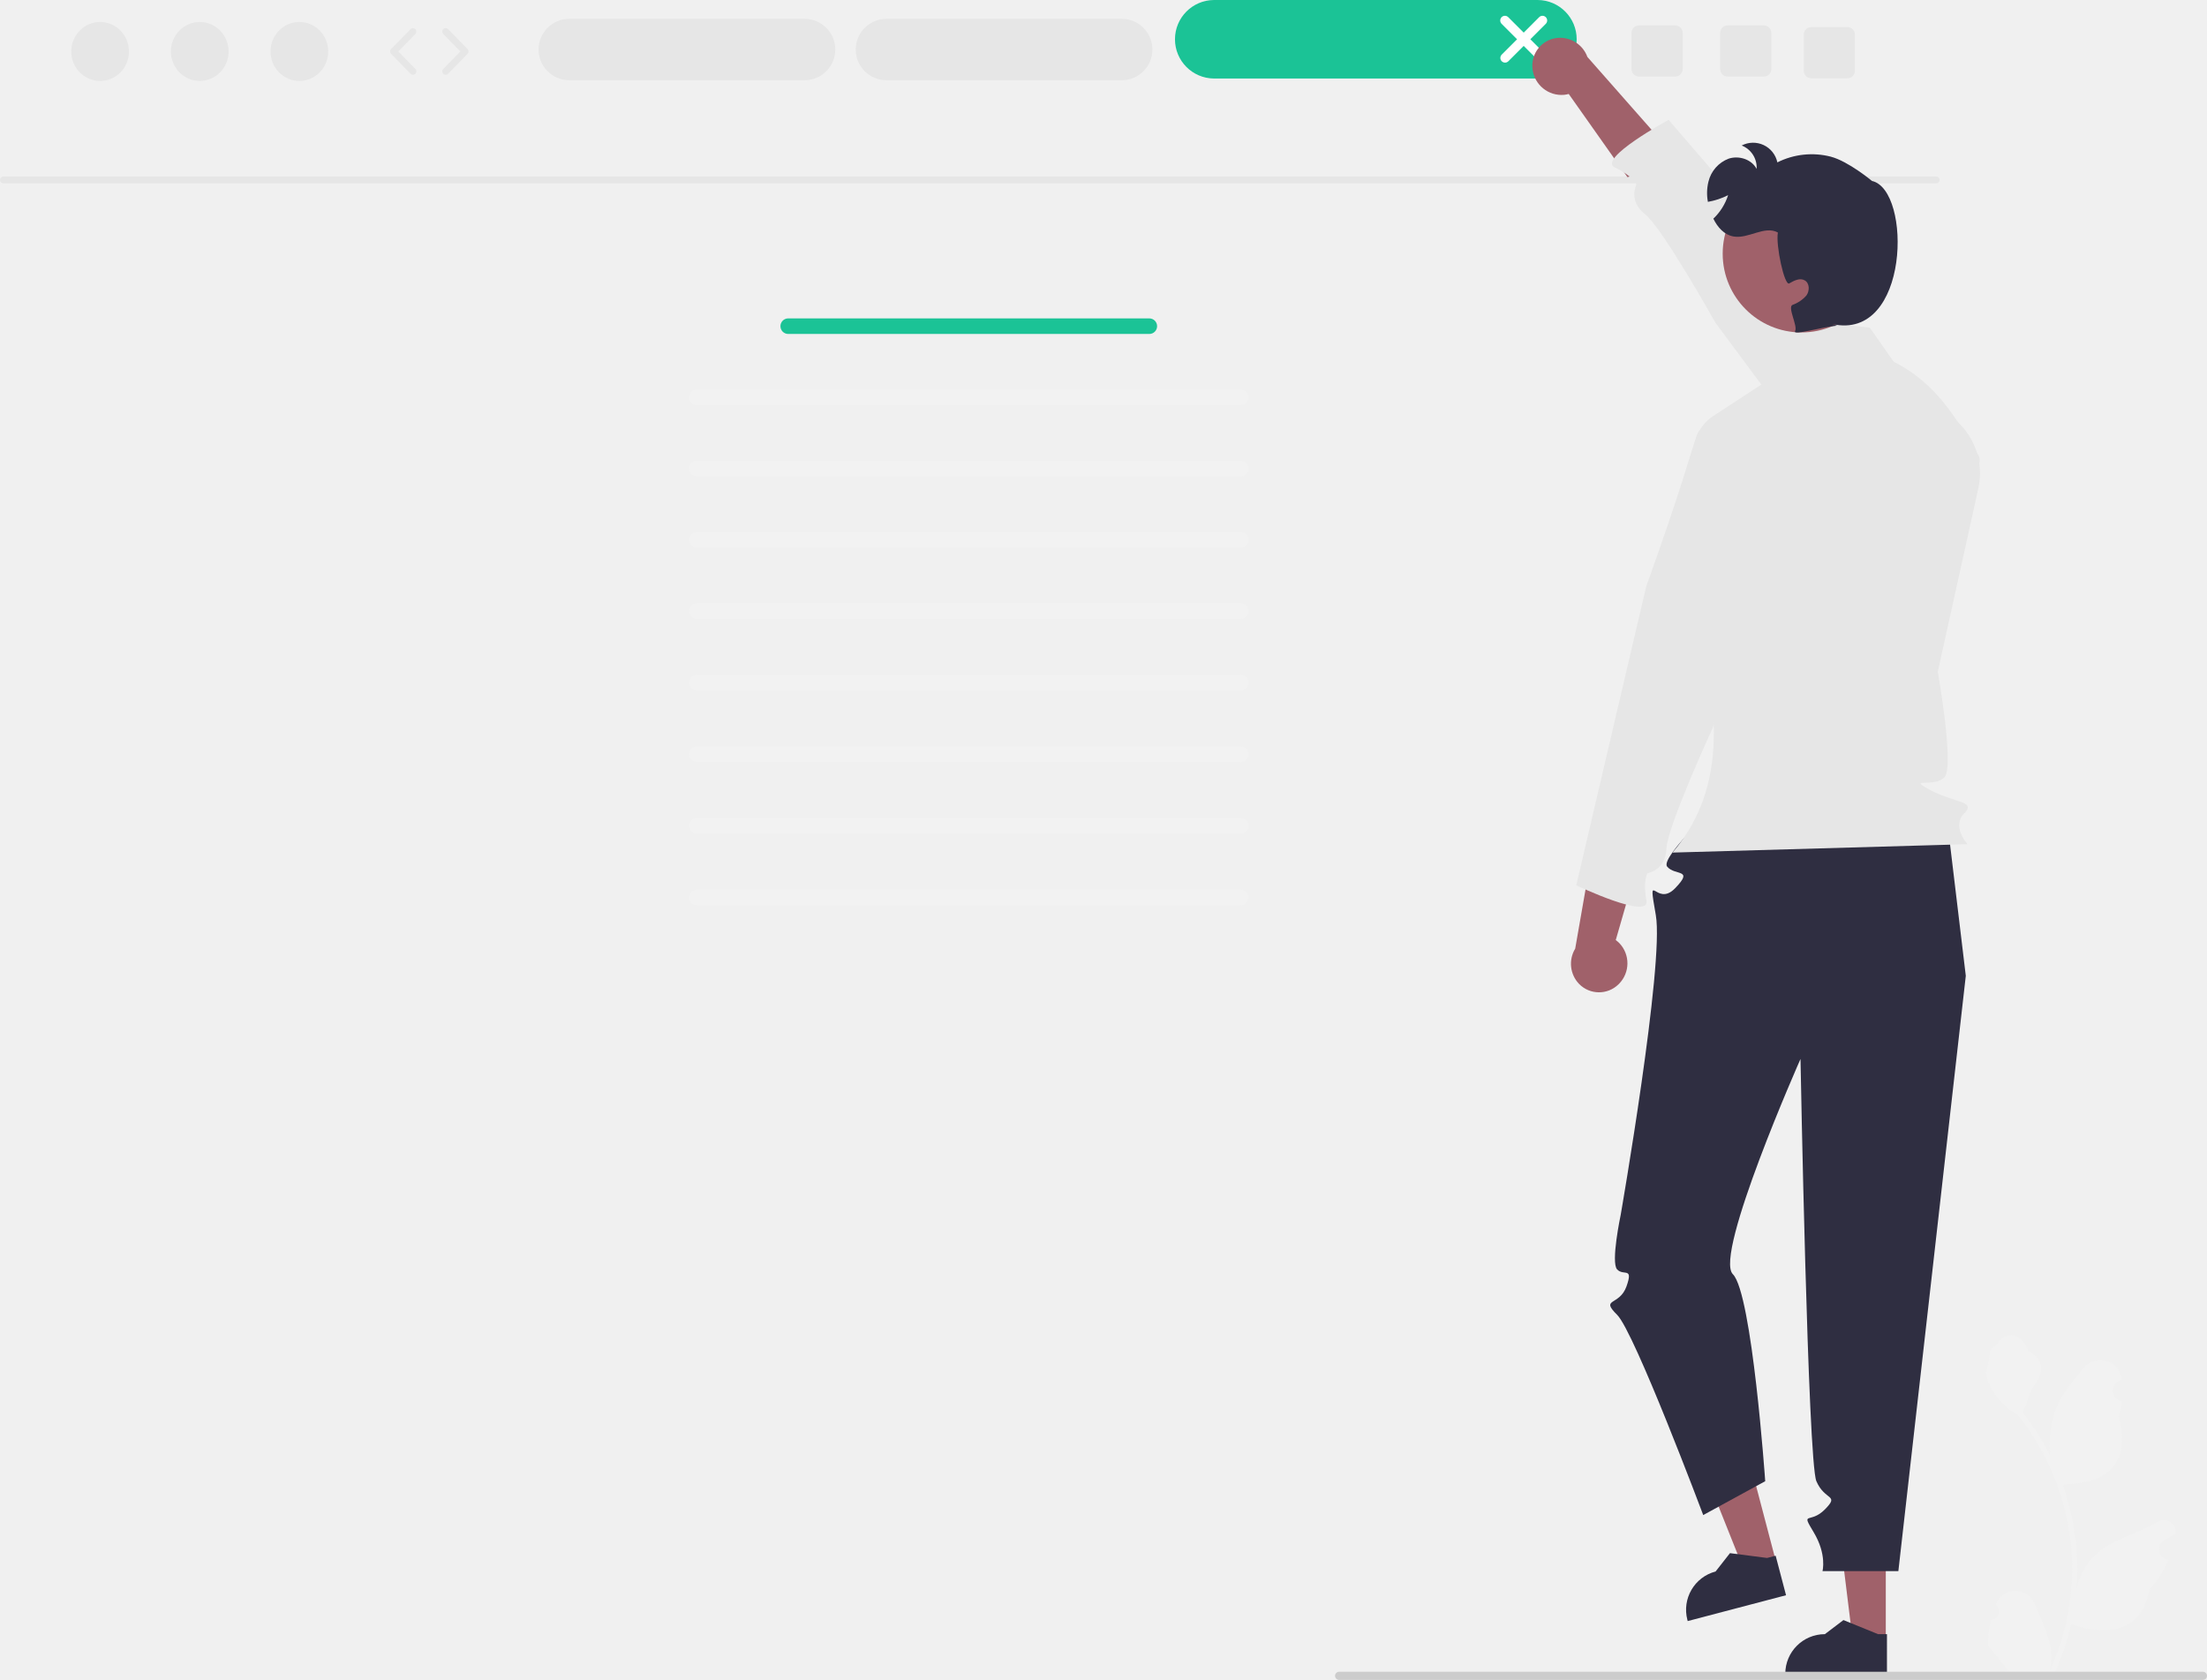
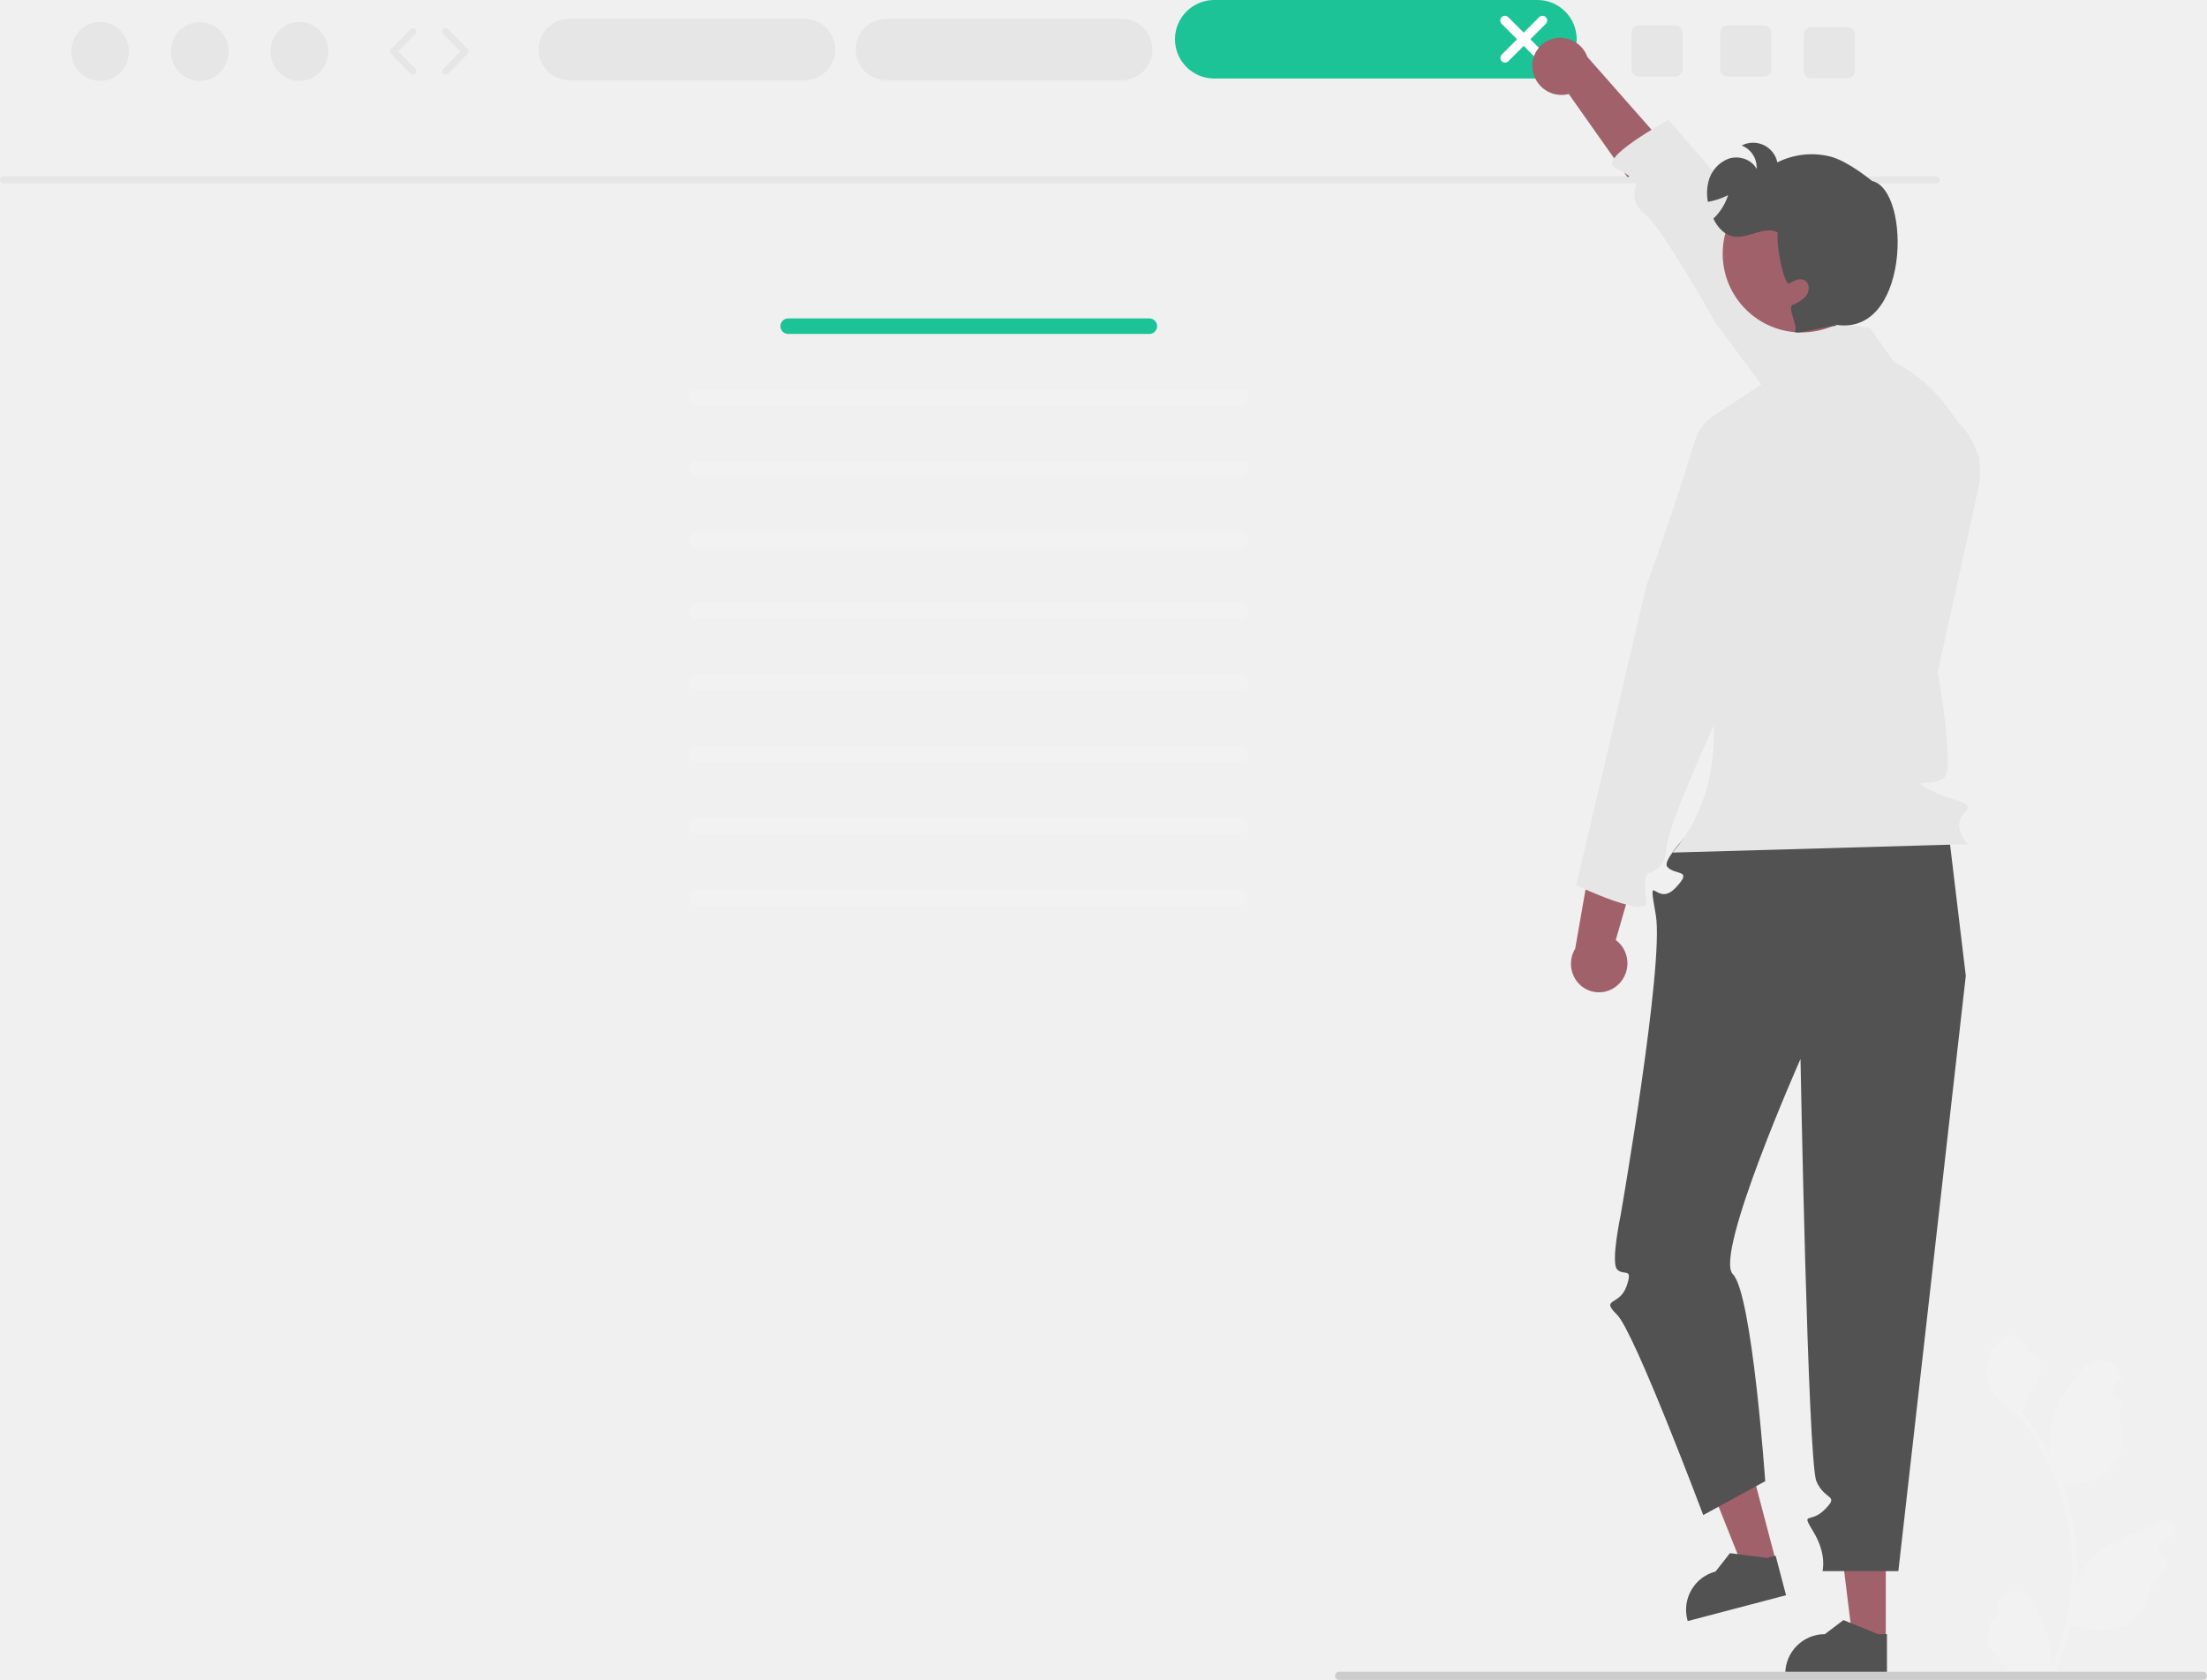
<svg xmlns="http://www.w3.org/2000/svg" data-name="Layer 1" width="647.13" height="492.562" viewBox="0 0 647.13 492.562">
  <path d="M860.216,678.594a2.269,2.269,0,0,0,1.645-3.933l-.155-.618q.031-.074.062-.148a6.094,6.094,0,0,1,11.241.042c1.839,4.428,4.179,8.864,4.756,13.546a18.029,18.029,0,0,1-.316,6.2,72.281,72.281,0,0,0,6.575-30.021,69.766,69.766,0,0,0-.433-7.783q-.358-3.178-.995-6.31a73.119,73.119,0,0,0-14.5-30.99,19.459,19.459,0,0,1-8.093-8.397,14.843,14.843,0,0,1-1.35-4.056c.394.052,1.486-5.949,1.188-6.317.549-.833,1.532-1.247,2.131-2.06,2.982-4.043,7.091-3.337,9.236,2.157,4.582,2.313,4.627,6.148,1.815,9.837-1.789,2.347-2.035,5.522-3.604,8.035.162.207.329.407.491.614a73.591,73.591,0,0,1,7.681,12.169,30.592,30.592,0,0,1,1.826-14.21c1.748-4.217,5.025-7.769,7.91-11.415a6.279,6.279,0,0,1,11.184,3.083q.009.081.017.161-.643.363-1.259.77a3.078,3.078,0,0,0,1.241,5.602l.063.01a30.628,30.628,0,0,1-.807,4.579c3.702,14.316-4.29,19.53-15.701,19.764-.252.129-.497.258-.749.381a75.115,75.115,0,0,1,4.043,19.028,71.244,71.244,0,0,1-.052,11.503l.019-.136a18.826,18.826,0,0,1,6.427-10.87c4.946-4.063,11.933-5.559,17.268-8.824a3.533,3.533,0,0,1,5.411,3.437l-.022.143a20.676,20.676,0,0,0-2.319,1.117q-.643.363-1.259.77a3.078,3.078,0,0,0,1.241,5.602l.063.01c.045.006.084.013.129.019a30.655,30.655,0,0,1-5.639,8.829c-2.315,12.497-12.256,13.683-22.89,10.044h-.006a75.092,75.092,0,0,1-5.044,14.726H860.668c-.065-.2-.123-.407-.181-.607a20.474,20.474,0,0,0,4.986-.297c-1.337-1.641-2.674-3.294-4.011-4.935a1.117,1.117,0,0,1-.084-.097c-.678-.84-1.363-1.673-2.041-2.512l-0-.001a29.99,29.99,0,0,1,.879-7.64Z" transform="translate(-276.4348 -203.7189)" fill="#f2f2f2" />
  <path d="M844.165,257.472H277.435a1,1,0,0,1,0-2H844.165a1,1,0,0,1,0,2Z" transform="translate(-276.4348 -203.7189)" fill="#e6e6e6" />
  <ellipse cx="29.355" cy="15.088" rx="8.457" ry="8.645" fill="#e6e6e6" />
  <ellipse cx="58.569" cy="15.088" rx="8.457" ry="8.645" fill="#e6e6e6" />
  <ellipse cx="87.782" cy="15.088" rx="8.457" ry="8.645" fill="#e6e6e6" />
  <path d="M397.529,225.64a.997.997,0,0,1-.715-.301l-5.706-5.833a1.0 1,0,0,1,0-1.398l5.706-5.833a1,1,0,0,1,1.43,1.398l-5.022,5.133,5.022,5.134a1,1,0,0,1-.715,1.699Z" transform="translate(-276.4348 -203.7189)" fill="#e6e6e6" />
  <path d="M407.117,225.64a1,1,0,0,1-.715-1.699l5.021-5.134-5.021-5.133a1,1,0,1,1,1.43-1.398l5.706,5.833a1.0 1,0,0,1,0,1.398l-5.706,5.833A.997.997,0,0,1,407.117,225.64Z" transform="translate(-276.4348 -203.7189)" fill="#e6e6e6" />
  <path d="M793.627,211.163h-10.61a2.189,2.189,0,0,0-2.19,2.19v10.62a2.189,2.189,0,0,0,2.19,2.19h10.61a2.198,2.198,0,0,0,2.2-2.19v-10.62A2.198,2.198,0,0,0,793.627,211.163Z" transform="translate(-276.4348 -203.7189)" fill="#e6e6e6" />
  <path d="M767.627,211.163h-10.61a2.189,2.189,0,0,0-2.19,2.19v10.62a2.189,2.189,0,0,0,2.19,2.19h10.61a2.198,2.198,0,0,0,2.2-2.19v-10.62A2.198,2.198,0,0,0,767.627,211.163Z" transform="translate(-276.4348 -203.7189)" fill="#e6e6e6" />
  <path d="M818.127,211.663h-10.61a2.189,2.189,0,0,0-2.19,2.19v10.62a2.189,2.189,0,0,0,2.19,2.19h10.61a2.198,2.198,0,0,0,2.2-2.19v-10.62A2.198,2.198,0,0,0,818.127,211.663Z" transform="translate(-276.4348 -203.7189)" fill="#e6e6e6" />
  <path d="M512.351,227.242h-69a9,9,0,0,1,0-18h69a9,9,0,0,1,0,18Z" transform="translate(-276.4348 -203.7189)" fill="#e6e6e6" />
  <path d="M605.351,227.242h-69a9,9,0,0,1,0-18h69a9,9,0,0,1,0,18Z" transform="translate(-276.4348 -203.7189)" fill="#e6e6e6" />
  <path d="M727.34,226.742H632.363a11.512,11.512,0,0,1,0-23.023h94.977a11.512,11.512,0,0,1,0,23.023Z" transform="translate(-276.4348 -203.7189)" fill="#1bc396" />
  <path d="M728.684,222.081a1.372,1.372,0,0,1-.973-.403l-10.979-10.979a1.376,1.376,0,0,1,1.946-1.946L729.657,219.731a1.376,1.376,0,0,1-.973,2.35Z" transform="translate(-276.4348 -203.7189)" fill="#fff" />
  <path d="M717.736,222.081a1.372,1.372,0,0,0,.973-.403l10.98-10.979a1.376,1.376,0,0,0-1.946-1.946L716.763,219.731a1.376,1.376,0,0,0,.973,2.35Z" transform="translate(-276.4348 -203.7189)" fill="#fff" />
  <path d="M613.433,301.642H507.556a2.283,2.283,0,1,1,0-4.566H613.433a2.283,2.283,0,0,1,0,4.566Z" transform="translate(-276.4348 -203.7189)" fill="#1bc396" />
  <path d="M640.231,322.516H480.758a2.283,2.283,0,1,1,0-4.566H640.231a2.283,2.283,0,0,1,0,4.566Z" transform="translate(-276.4348 -203.7189)" fill="#f2f2f2" />
  <path d="M640.234,338.82h-159.48a2.285,2.285,0,0,0,0,4.57h159.48a2.285,2.285,0,0,0,0-4.57Z" transform="translate(-276.4348 -203.7189)" fill="#f2f2f2" />
  <path d="M640.231,364.264H480.758a2.283,2.283,0,1,1,0-4.566H640.231a2.283,2.283,0,0,1,0,4.566Z" transform="translate(-276.4348 -203.7189)" fill="#f2f2f2" />
  <path d="M640.231,385.138H480.758a2.283,2.283,0,1,1,0-4.566H640.231a2.283,2.283,0,0,1,0,4.566Z" transform="translate(-276.4348 -203.7189)" fill="#f2f2f2" />
  <path d="M640.231,406.138H480.758a2.283,2.283,0,1,1,0-4.566H640.231a2.283,2.283,0,0,1,0,4.566Z" transform="translate(-276.4348 -203.7189)" fill="#f2f2f2" />
  <path d="M640.231,427.138H480.758a2.283,2.283,0,1,1,0-4.566H640.231a2.283,2.283,0,0,1,0,4.566Z" transform="translate(-276.4348 -203.7189)" fill="#f2f2f2" />
  <path d="M640.231,448.138H480.758a2.283,2.283,0,1,1,0-4.566H640.231a2.283,2.283,0,0,1,0,4.566Z" transform="translate(-276.4348 -203.7189)" fill="#f2f2f2" />
  <path d="M640.231,469.138H480.758a2.283,2.283,0,1,1,0-4.566H640.231a2.283,2.283,0,0,1,0,4.566Z" transform="translate(-276.4348 -203.7189)" fill="#f2f2f2" />
  <path d="M725.807,224.006a8.559,8.559,0,0,0,9.274,7.518,8.211,8.211,0,0,0,1.333-.255l17.22,24.395,15.453-4.382-27.202-30.868a8.535,8.535,0,0,0-8.8-5.581,8.168,8.168,0,0,0-7.303,8.95Q725.793,223.894,725.807,224.006Z" transform="translate(-276.4348 -203.7189)" fill="#a0616a" />
  <polygon points="552.947 481.023 543.252 481.022 538.64 443.628 552.949 443.629 552.947 481.023" fill="#a0616a" />
-   <path d="M829.723,694.855l-29.812-.001v-.377a11.604,11.604,0,0,1,11.604-11.604h.001l5.446-4.131,10.16,4.132,2.602 0Z" transform="translate(-276.4348 -203.7189)" fill="#2f2e41" />
+   <path d="M829.723,694.855l-29.812-.001v-.377a11.604,11.604,0,0,1,11.604-11.604h.001l5.446-4.131,10.16,4.132,2.602 0Z" transform="translate(-276.4348 -203.7189)" fill="#525252" />
  <polygon points="520.794 458.044 511.418 460.509 497.449 425.517 511.287 421.879 520.794 458.044" fill="#a0616a" />
-   <path d="M800.131,671.457l-28.833,7.58-.096-.365a11.604,11.604,0,0,1,8.272-14.173l.001-0,4.216-5.38,10.877,1.412,2.517-.662Z" transform="translate(-276.4348 -203.7189)" fill="#2f2e41" />
-   <path d="M782.351,437.242s-19.39,17.825-17.072,20.593,7.965.495,2.317,6.338-8.158-6.401-5.648,7.879-10.304,87.918-10.304,87.918-2.959,13.952-1.034,15.968,4.813-.892,2.741,4.955-7.804,3.337-2.741,8.357S775.851,647.951,775.851,647.951l18.177-9.927s-3.84-55.049-9.488-60.697,19.834-63.107,19.834-63.107,2.155,117.982,4.653,123.804,6.89,3.815,2.498,8.27-7.174.217-3.273,6.729,2.567,11.374,2.567,11.374h22.247l19.774-174.556-5.816-48.512Z" transform="translate(-276.4348 -203.7189)" fill="#2f2e41" />
+   <path d="M800.131,671.457l-28.833,7.58-.096-.365a11.604,11.604,0,0,1,8.272-14.173l.001-0,4.216-5.38,10.877,1.412,2.517-.662Z" transform="translate(-276.4348 -203.7189)" fill="#525252" />
+   <path d="M782.351,437.242s-19.39,17.825-17.072,20.593,7.965.495,2.317,6.338-8.158-6.401-5.648,7.879-10.304,87.918-10.304,87.918-2.959,13.952-1.034,15.968,4.813-.892,2.741,4.955-7.804,3.337-2.741,8.357S775.851,647.951,775.851,647.951l18.177-9.927s-3.84-55.049-9.488-60.697,19.834-63.107,19.834-63.107,2.155,117.982,4.653,123.804,6.89,3.815,2.498,8.27-7.174.217-3.273,6.729,2.567,11.374,2.567,11.374h22.247l19.774-174.556-5.816-48.512Z" transform="translate(-276.4348 -203.7189)" fill="#525252" />
  <path d="M766.83,453.706c18.48-21.631,12.238-49.145,4.904-76.918l1.396-41.03a12.551,12.551,0,0,1,5.679-10.081l18.866-12.325,4.301-16.284,22.727,2.727,11.78,16.835,12.424,9.485a20.582,20.582,0,0,1,7.607,20.804l-11.889,53.768s4.973,27.874,1.938,30.952-10.853.002-4.653,3.457c7.44,4.147,14.206,3.382,10.44,7.147s1,9,1,9Z" transform="translate(-276.4348 -203.7189)" fill="#e6e6e6" />
  <path d="M842.096,345.962s18.841-2.572,14.048-9.439-11.641-23.744-31.814-29.624l-58.637-68.043s-21.075,11.464-15.752,13.973,6.331,4.973,6.331,4.973-2.525,4.782,2.537,8.747,20.617,31.793,20.617,31.793l33.468,45.128Z" transform="translate(-276.4348 -203.7189)" fill="#e6e6e6" />
  <circle cx="528.219" cy="74.38" r="23.098" fill="#a0616a" />
-   <path d="M813.621,298.72l1.513.483c-4.733.397-13.168,3.037-12.341,1.578s-2.297-6.965-.773-7.662a9.691,9.691,0,0,0,4.099-2.78c.966-1.352.944-3.584-.504-4.411-1.406-.816-3.144.064-4.539.891-1.406.816-4.003-11.182-3.338-14.928-3.917-2.146-8.66,1.964-13.06,1.159-2.694-.494-4.636-2.704-5.859-5.216a16.362,16.362,0,0,0,4.325-6.89,21.367,21.367,0,0,1-5.924,1.964,13.92,13.92,0,0,1,.15-5.881,9.597,9.597,0,0,1,5.978-6.804c3.005-.966,6.707.225,8.156,3.026a6.916,6.916,0,0,0-4.378-6.868,7.272,7.272,0,0,1,10.463,4.947,22.466,22.466,0,0,1,15.657-1.674c5.194,1.363,12.084,7.126,12.084,7.126C837.048,259.368,836.49,303.925,813.621,298.72Z" transform="translate(-276.4348 -203.7189)" fill="#2f2e41" />
+   <path d="M813.621,298.72l1.513.483c-4.733.397-13.168,3.037-12.341,1.578s-2.297-6.965-.773-7.662a9.691,9.691,0,0,0,4.099-2.78c.966-1.352.944-3.584-.504-4.411-1.406-.816-3.144.064-4.539.891-1.406.816-4.003-11.182-3.338-14.928-3.917-2.146-8.66,1.964-13.06,1.159-2.694-.494-4.636-2.704-5.859-5.216a16.362,16.362,0,0,0,4.325-6.89,21.367,21.367,0,0,1-5.924,1.964,13.92,13.92,0,0,1,.15-5.881,9.597,9.597,0,0,1,5.978-6.804c3.005-.966,6.707.225,8.156,3.026a6.916,6.916,0,0,0-4.378-6.868,7.272,7.272,0,0,1,10.463,4.947,22.466,22.466,0,0,1,15.657-1.674c5.194,1.363,12.084,7.126,12.084,7.126C837.048,259.368,836.49,303.925,813.621,298.72Z" transform="translate(-276.4348 -203.7189)" fill="#525252" />
  <path d="M751.167,492.176a8.559,8.559,0,0,0,.068-11.938,8.211,8.211,0,0,0-1.033-.881l8.271-28.692-13.082-9.319-7.08,40.529a8.535,8.535,0,0,0,1.147,10.357,8.168,8.168,0,0,0,11.551.103Q751.089,492.257,751.167,492.176Z" transform="translate(-276.4348 -203.7189)" fill="#a0616a" />
  <path d="M800.445,330.431s-23.734-7.053-26.462.865-3.632,12.946-14.893,44.548l-20.465,87.46s21.676,10.283,20.57,4.503.291-8.046.291-8.046,5.351-.775,5.576-7.201S778.617,417.175,778.617,417.175L795.382,363.551Z" transform="translate(-276.4348 -203.7189)" fill="#e6e6e6" />
  <path d="M667.895,695.091a1.186,1.186,0,0,0,1.19,1.19h253.29a1.19,1.19,0,0,0,0-2.38h-253.29A1.187,1.187,0,0,0,667.895,695.091Z" transform="translate(-276.4348 -203.7189)" fill="#ccc" />
</svg>
